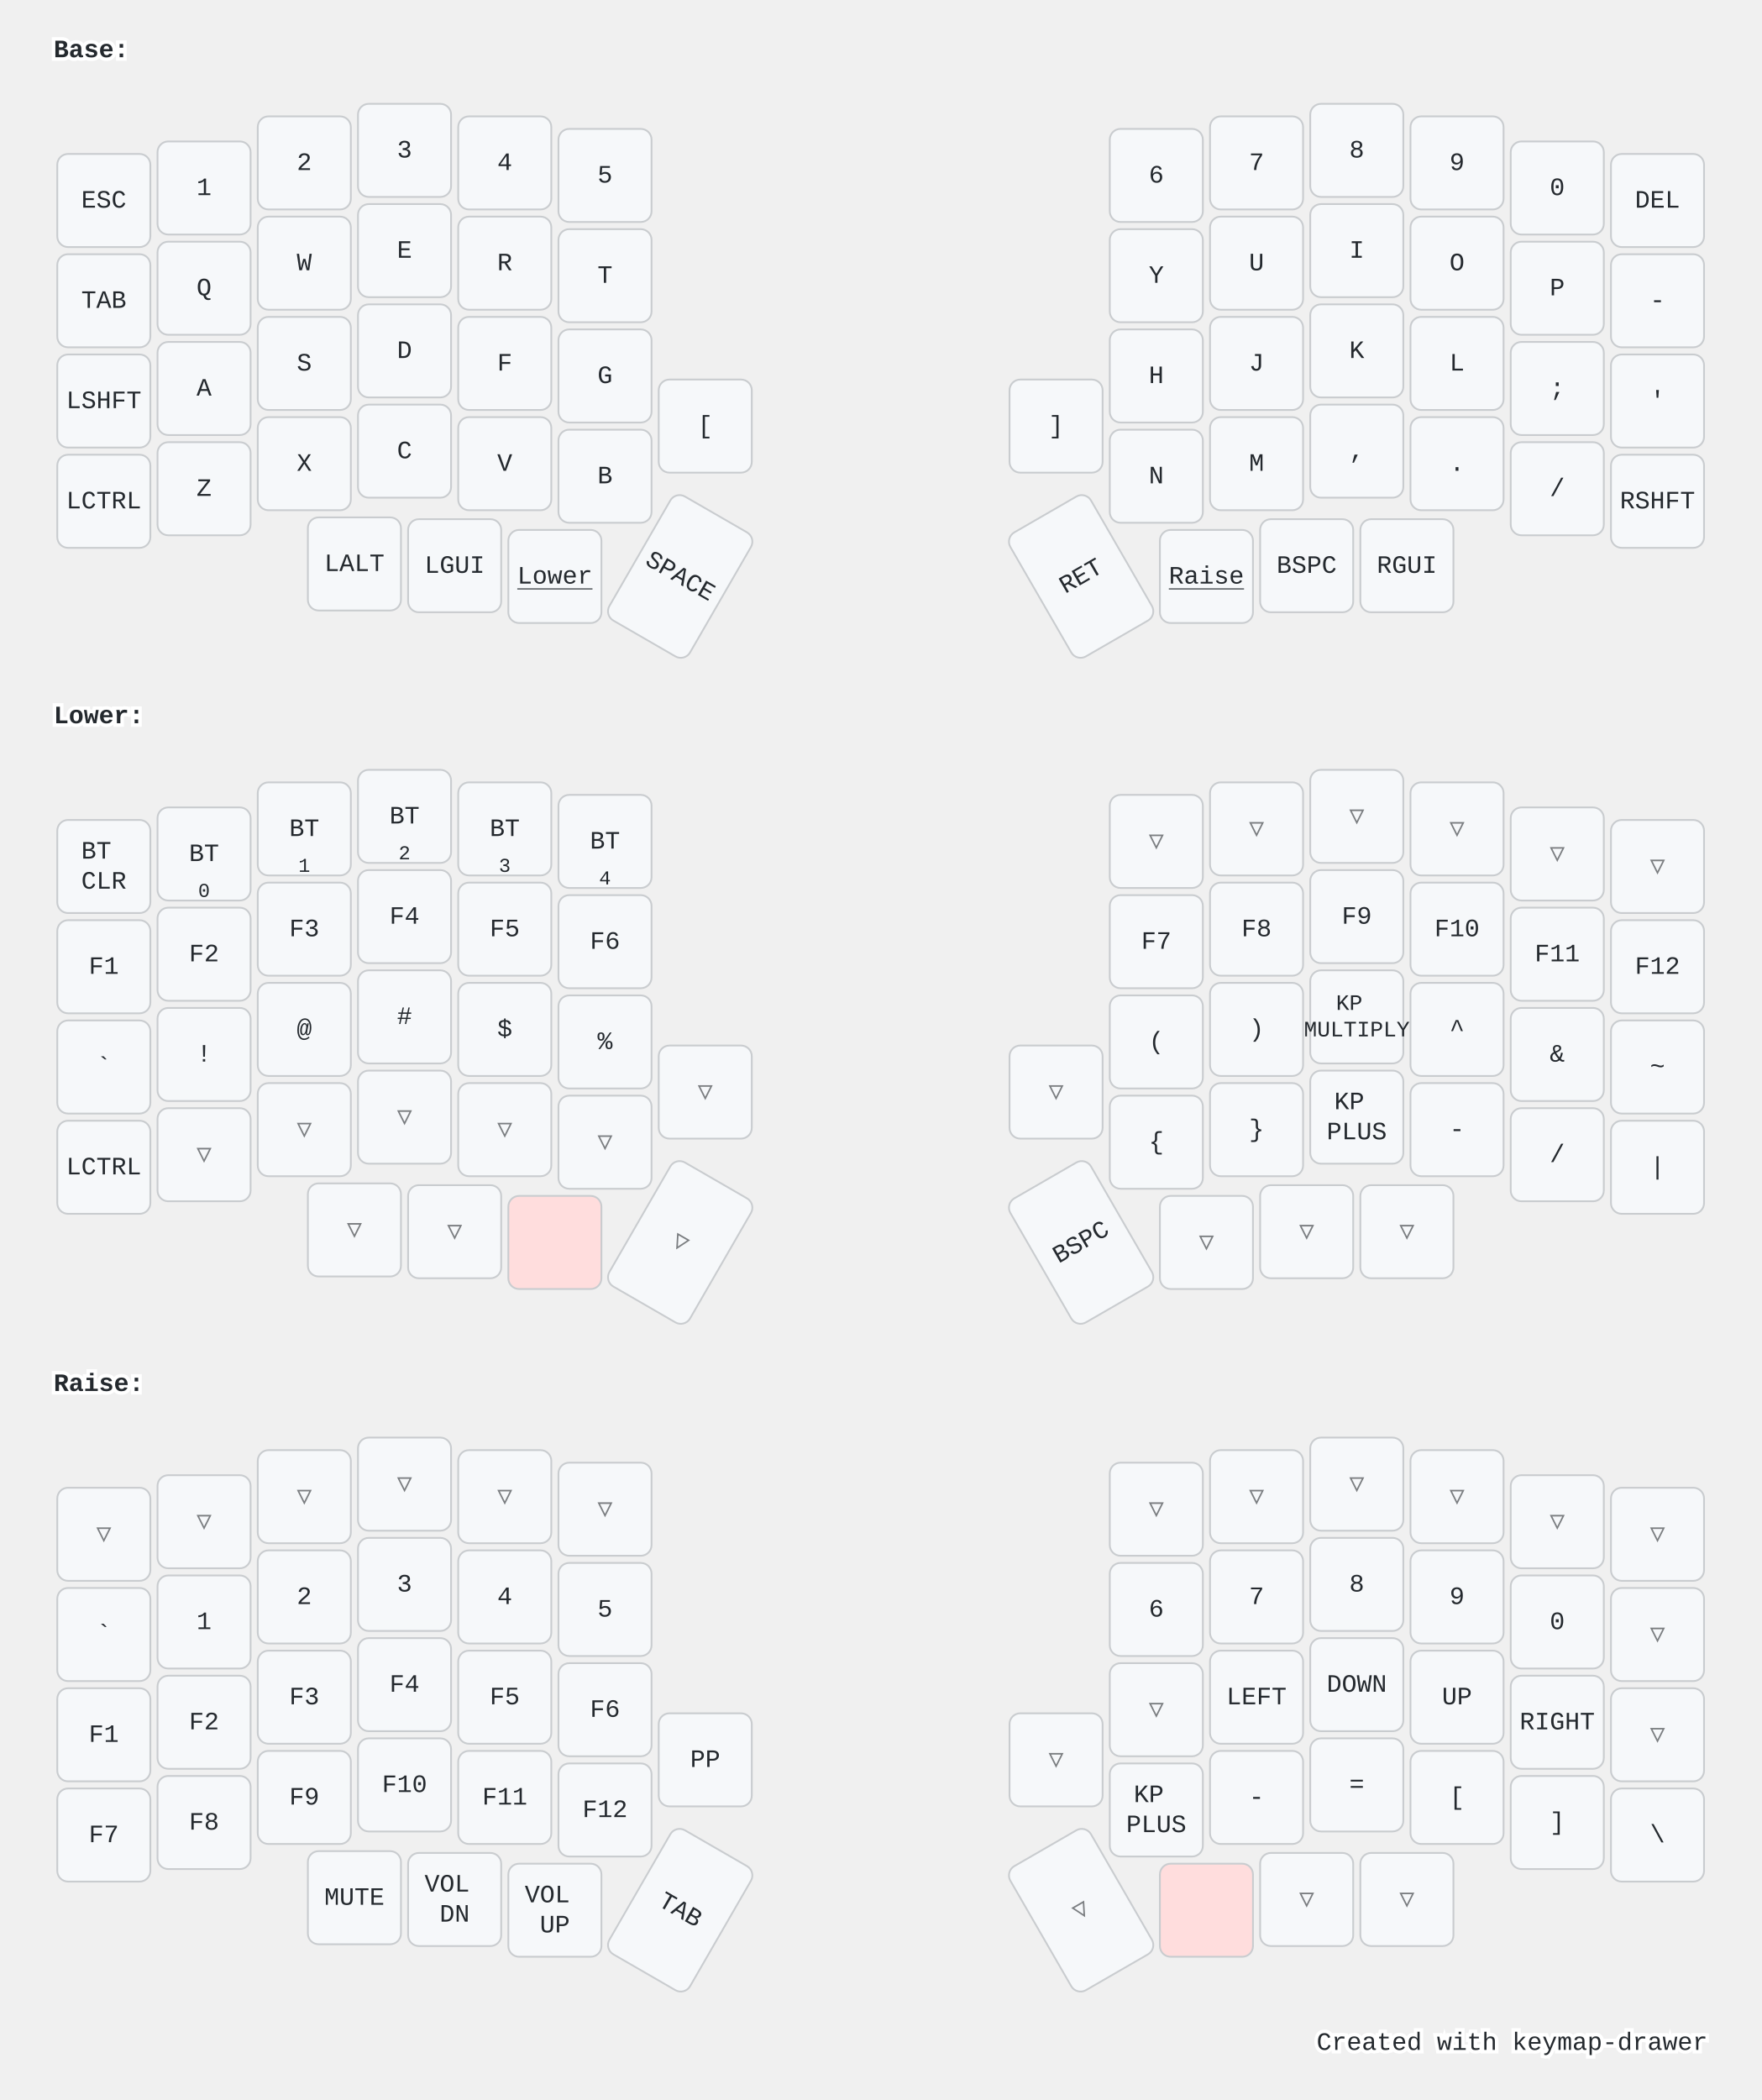
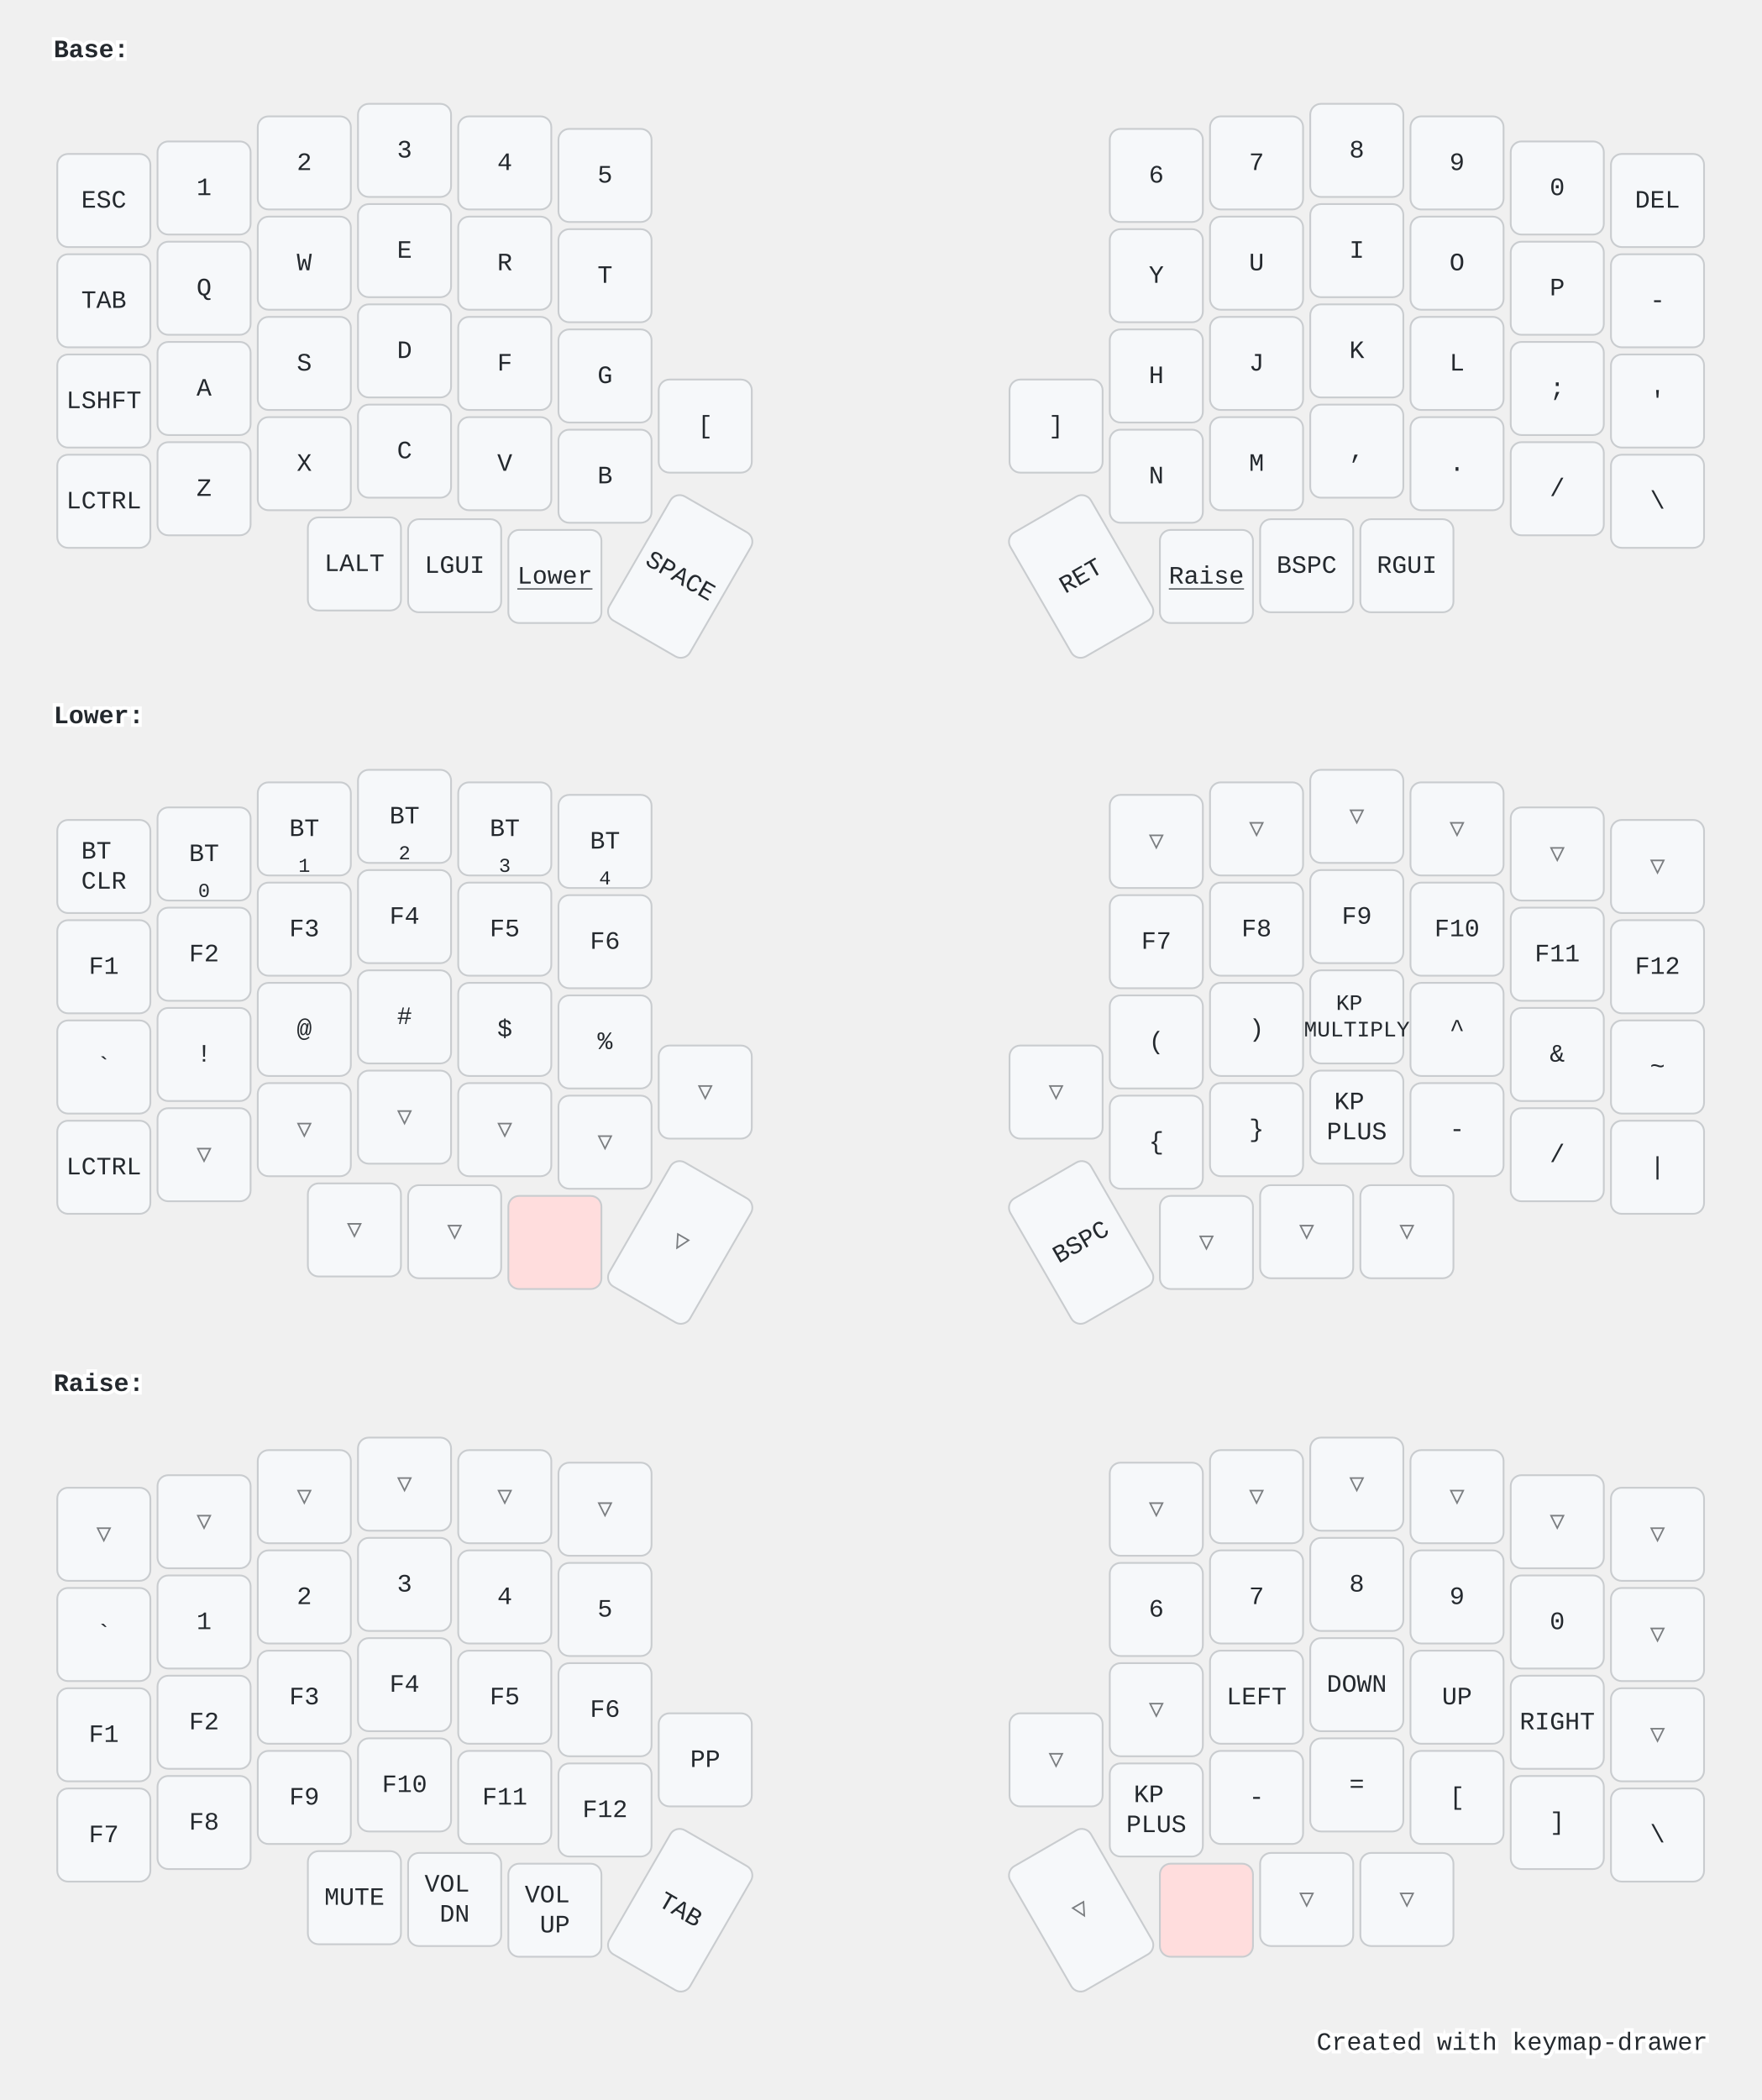
<svg xmlns="http://www.w3.org/2000/svg" width="984" height="1173" viewBox="0 0 984 1173" class="keymap">
  <style>/* inherit to force styles through use tags */
svg path {
    fill: inherit;
}

/* font and background color specifications */
svg.keymap {
    font-family: SFMono-Regular,Consolas,Liberation Mono,Menlo,monospace;
    font-size: 14px;
    font-kerning: normal;
    text-rendering: optimizeLegibility;
    fill: #24292e;
}

/* default key styling */
rect.key {
    fill: #f6f8fa;
}

rect.key, rect.combo {
    stroke: #c9cccf;
    stroke-width: 1;
}

/* default key side styling, only used is draw_key_sides is set */
rect.side {
    filter: brightness(90%);
}

/* color accent for combo boxes */
rect.combo, rect.combo-separate {
    fill: #cdf;
}

/* color accent for held keys */
rect.held, rect.combo.held {
    fill: #fdd;
}

/* color accent for ghost (optional) keys */
rect.ghost, rect.combo.ghost {
    stroke-dasharray: 4, 4;
    stroke-width: 2;
}

text {
    text-anchor: middle;
    dominant-baseline: middle;
}

/* styling for layer labels */
text.label {
    font-weight: bold;
    text-anchor: start;
    stroke: white;
    stroke-width: 4;
    paint-order: stroke;
}

/* styling for optional footer */
text.footer {
    text-anchor: end;
    dominant-baseline: auto;
    stroke: white;
    stroke-width: 4;
    paint-order: stroke;
}

/* styling for combo tap, and key hold/shifted label text */
text.combo, text.hold, text.shifted {
    font-size: 11px;
}

text.hold {
    text-anchor: middle;
    dominant-baseline: auto;
}

text.shifted {
    text-anchor: middle;
    dominant-baseline: hanging;
}

text.layer-activator {
    text-decoration: underline;
}

/* styling for hold/shifted label text in combo box */
text.combo.hold, text.combo.shifted {
    font-size: 8px;
}

/* lighter symbol for transparent keys */
text.trans {
    fill: #7b7e81;
}

/* styling for combo dendrons */
path.combo {
    stroke-width: 1;
    stroke: gray;
    fill: none;
}

/* Start Tabler Icons Cleanup */
/* cannot use height/width with glyphs */
.icon-tabler &gt; path {
    fill: inherit;
    stroke: inherit;
    stroke-width: 2;
}
/* hide tabler's default box */
.icon-tabler &gt; path[stroke="none"][fill="none"] {
    visibility: hidden;
}
/* End Tabler Icons Cleanup */

@media (prefers-color-scheme: dark) {
svg.keymap { fill: #d1d6db; }
rect.key { fill: #3f4750; }
rect.key, rect.combo { stroke: #60666c; }
rect.combo, rect.combo-separate { fill: #1f3d7a; }
rect.held, rect.combo.held { fill: #854747; }
text.label, text.footer { stroke: black; }
text.trans { fill: #7e8184; }
path.combo { stroke: #7f7f7f; }

}</style>
  <g transform="translate(30, 0)" class="layer-Base">
    <text x="0" y="28" class="label" id="Base">Base:</text>
    <g transform="translate(0, 56)">
      <g transform="translate(28, 56)" class="key keypos-0">
        <rect rx="6" ry="6" x="-26" y="-26" width="52" height="52" class="key" />
        <text x="0" y="0" class="key tap">ESC</text>
      </g>
      <g transform="translate(84, 49)" class="key keypos-1">
        <rect rx="6" ry="6" x="-26" y="-26" width="52" height="52" class="key" />
        <text x="0" y="0" class="key tap">1</text>
      </g>
      <g transform="translate(140, 35)" class="key keypos-2">
        <rect rx="6" ry="6" x="-26" y="-26" width="52" height="52" class="key" />
        <text x="0" y="0" class="key tap">2</text>
      </g>
      <g transform="translate(196, 28)" class="key keypos-3">
        <rect rx="6" ry="6" x="-26" y="-26" width="52" height="52" class="key" />
        <text x="0" y="0" class="key tap">3</text>
      </g>
      <g transform="translate(252, 35)" class="key keypos-4">
        <rect rx="6" ry="6" x="-26" y="-26" width="52" height="52" class="key" />
        <text x="0" y="0" class="key tap">4</text>
      </g>
      <g transform="translate(308, 42)" class="key keypos-5">
        <rect rx="6" ry="6" x="-26" y="-26" width="52" height="52" class="key" />
        <text x="0" y="0" class="key tap">5</text>
      </g>
      <g transform="translate(616, 42)" class="key keypos-6">
        <rect rx="6" ry="6" x="-26" y="-26" width="52" height="52" class="key" />
        <text x="0" y="0" class="key tap">6</text>
      </g>
      <g transform="translate(672, 35)" class="key keypos-7">
        <rect rx="6" ry="6" x="-26" y="-26" width="52" height="52" class="key" />
        <text x="0" y="0" class="key tap">7</text>
      </g>
      <g transform="translate(728, 28)" class="key keypos-8">
        <rect rx="6" ry="6" x="-26" y="-26" width="52" height="52" class="key" />
        <text x="0" y="0" class="key tap">8</text>
      </g>
      <g transform="translate(784, 35)" class="key keypos-9">
        <rect rx="6" ry="6" x="-26" y="-26" width="52" height="52" class="key" />
        <text x="0" y="0" class="key tap">9</text>
      </g>
      <g transform="translate(840, 49)" class="key keypos-10">
        <rect rx="6" ry="6" x="-26" y="-26" width="52" height="52" class="key" />
        <text x="0" y="0" class="key tap">0</text>
      </g>
      <g transform="translate(896, 56)" class="key keypos-11">
        <rect rx="6" ry="6" x="-26" y="-26" width="52" height="52" class="key" />
        <text x="0" y="0" class="key tap">DEL</text>
      </g>
      <g transform="translate(28, 112)" class="key keypos-12">
        <rect rx="6" ry="6" x="-26" y="-26" width="52" height="52" class="key" />
        <text x="0" y="0" class="key tap">TAB</text>
      </g>
      <g transform="translate(84, 105)" class="key keypos-13">
        <rect rx="6" ry="6" x="-26" y="-26" width="52" height="52" class="key" />
        <text x="0" y="0" class="key tap">Q</text>
      </g>
      <g transform="translate(140, 91)" class="key keypos-14">
        <rect rx="6" ry="6" x="-26" y="-26" width="52" height="52" class="key" />
        <text x="0" y="0" class="key tap">W</text>
      </g>
      <g transform="translate(196, 84)" class="key keypos-15">
        <rect rx="6" ry="6" x="-26" y="-26" width="52" height="52" class="key" />
        <text x="0" y="0" class="key tap">E</text>
      </g>
      <g transform="translate(252, 91)" class="key keypos-16">
        <rect rx="6" ry="6" x="-26" y="-26" width="52" height="52" class="key" />
        <text x="0" y="0" class="key tap">R</text>
      </g>
      <g transform="translate(308, 98)" class="key keypos-17">
        <rect rx="6" ry="6" x="-26" y="-26" width="52" height="52" class="key" />
        <text x="0" y="0" class="key tap">T</text>
      </g>
      <g transform="translate(616, 98)" class="key keypos-18">
        <rect rx="6" ry="6" x="-26" y="-26" width="52" height="52" class="key" />
        <text x="0" y="0" class="key tap">Y</text>
      </g>
      <g transform="translate(672, 91)" class="key keypos-19">
        <rect rx="6" ry="6" x="-26" y="-26" width="52" height="52" class="key" />
        <text x="0" y="0" class="key tap">U</text>
      </g>
      <g transform="translate(728, 84)" class="key keypos-20">
        <rect rx="6" ry="6" x="-26" y="-26" width="52" height="52" class="key" />
        <text x="0" y="0" class="key tap">I</text>
      </g>
      <g transform="translate(784, 91)" class="key keypos-21">
        <rect rx="6" ry="6" x="-26" y="-26" width="52" height="52" class="key" />
        <text x="0" y="0" class="key tap">O</text>
      </g>
      <g transform="translate(840, 105)" class="key keypos-22">
        <rect rx="6" ry="6" x="-26" y="-26" width="52" height="52" class="key" />
        <text x="0" y="0" class="key tap">P</text>
      </g>
      <g transform="translate(896, 112)" class="key keypos-23">
        <rect rx="6" ry="6" x="-26" y="-26" width="52" height="52" class="key" />
        <text x="0" y="0" class="key tap">-</text>
      </g>
      <g transform="translate(28, 168)" class="key keypos-24">
        <rect rx="6" ry="6" x="-26" y="-26" width="52" height="52" class="key" />
        <text x="0" y="0" class="key tap">LSHFT</text>
      </g>
      <g transform="translate(84, 161)" class="key keypos-25">
        <rect rx="6" ry="6" x="-26" y="-26" width="52" height="52" class="key" />
        <text x="0" y="0" class="key tap">A</text>
      </g>
      <g transform="translate(140, 147)" class="key keypos-26">
        <rect rx="6" ry="6" x="-26" y="-26" width="52" height="52" class="key" />
        <text x="0" y="0" class="key tap">S</text>
      </g>
      <g transform="translate(196, 140)" class="key keypos-27">
        <rect rx="6" ry="6" x="-26" y="-26" width="52" height="52" class="key" />
        <text x="0" y="0" class="key tap">D</text>
      </g>
      <g transform="translate(252, 147)" class="key keypos-28">
        <rect rx="6" ry="6" x="-26" y="-26" width="52" height="52" class="key" />
        <text x="0" y="0" class="key tap">F</text>
      </g>
      <g transform="translate(308, 154)" class="key keypos-29">
        <rect rx="6" ry="6" x="-26" y="-26" width="52" height="52" class="key" />
        <text x="0" y="0" class="key tap">G</text>
      </g>
      <g transform="translate(616, 154)" class="key keypos-30">
        <rect rx="6" ry="6" x="-26" y="-26" width="52" height="52" class="key" />
        <text x="0" y="0" class="key tap">H</text>
      </g>
      <g transform="translate(672, 147)" class="key keypos-31">
        <rect rx="6" ry="6" x="-26" y="-26" width="52" height="52" class="key" />
        <text x="0" y="0" class="key tap">J</text>
      </g>
      <g transform="translate(728, 140)" class="key keypos-32">
        <rect rx="6" ry="6" x="-26" y="-26" width="52" height="52" class="key" />
        <text x="0" y="0" class="key tap">K</text>
      </g>
      <g transform="translate(784, 147)" class="key keypos-33">
        <rect rx="6" ry="6" x="-26" y="-26" width="52" height="52" class="key" />
        <text x="0" y="0" class="key tap">L</text>
      </g>
      <g transform="translate(840, 161)" class="key keypos-34">
        <rect rx="6" ry="6" x="-26" y="-26" width="52" height="52" class="key" />
        <text x="0" y="0" class="key tap">;</text>
      </g>
      <g transform="translate(896, 168)" class="key keypos-35">
        <rect rx="6" ry="6" x="-26" y="-26" width="52" height="52" class="key" />
        <text x="0" y="0" class="key tap">'</text>
      </g>
      <g transform="translate(28, 224)" class="key keypos-36">
        <rect rx="6" ry="6" x="-26" y="-26" width="52" height="52" class="key" />
        <text x="0" y="0" class="key tap">LCTRL</text>
      </g>
      <g transform="translate(84, 217)" class="key keypos-37">
        <rect rx="6" ry="6" x="-26" y="-26" width="52" height="52" class="key" />
        <text x="0" y="0" class="key tap">Z</text>
      </g>
      <g transform="translate(140, 203)" class="key keypos-38">
        <rect rx="6" ry="6" x="-26" y="-26" width="52" height="52" class="key" />
        <text x="0" y="0" class="key tap">X</text>
      </g>
      <g transform="translate(196, 196)" class="key keypos-39">
        <rect rx="6" ry="6" x="-26" y="-26" width="52" height="52" class="key" />
        <text x="0" y="0" class="key tap">C</text>
      </g>
      <g transform="translate(252, 203)" class="key keypos-40">
        <rect rx="6" ry="6" x="-26" y="-26" width="52" height="52" class="key" />
        <text x="0" y="0" class="key tap">V</text>
      </g>
      <g transform="translate(308, 210)" class="key keypos-41">
        <rect rx="6" ry="6" x="-26" y="-26" width="52" height="52" class="key" />
        <text x="0" y="0" class="key tap">B</text>
      </g>
      <g transform="translate(364, 182)" class="key keypos-42">
        <rect rx="6" ry="6" x="-26" y="-26" width="52" height="52" class="key" />
        <text x="0" y="0" class="key tap">[</text>
      </g>
      <g transform="translate(560, 182)" class="key keypos-43">
        <rect rx="6" ry="6" x="-26" y="-26" width="52" height="52" class="key" />
        <text x="0" y="0" class="key tap">]</text>
      </g>
      <g transform="translate(616, 210)" class="key keypos-44">
        <rect rx="6" ry="6" x="-26" y="-26" width="52" height="52" class="key" />
        <text x="0" y="0" class="key tap">N</text>
      </g>
      <g transform="translate(672, 203)" class="key keypos-45">
        <rect rx="6" ry="6" x="-26" y="-26" width="52" height="52" class="key" />
        <text x="0" y="0" class="key tap">M</text>
      </g>
      <g transform="translate(728, 196)" class="key keypos-46">
        <rect rx="6" ry="6" x="-26" y="-26" width="52" height="52" class="key" />
        <text x="0" y="0" class="key tap">,</text>
      </g>
      <g transform="translate(784, 203)" class="key keypos-47">
        <rect rx="6" ry="6" x="-26" y="-26" width="52" height="52" class="key" />
        <text x="0" y="0" class="key tap">.</text>
      </g>
      <g transform="translate(840, 217)" class="key keypos-48">
        <rect rx="6" ry="6" x="-26" y="-26" width="52" height="52" class="key" />
        <text x="0" y="0" class="key tap">/</text>
      </g>
      <g transform="translate(896, 224)" class="key keypos-49">
        <rect rx="6" ry="6" x="-26" y="-26" width="52" height="52" class="key" />
-         <text x="0" y="0" class="key tap">RSHFT</text>
+         <text x="0" y="0" class="key tap">\</text>
      </g>
      <g transform="translate(168, 259)" class="key keypos-50">
        <rect rx="6" ry="6" x="-26" y="-26" width="52" height="52" class="key" />
        <text x="0" y="0" class="key tap">LALT</text>
      </g>
      <g transform="translate(224, 260)" class="key keypos-51">
        <rect rx="6" ry="6" x="-26" y="-26" width="52" height="52" class="key" />
        <text x="0" y="0" class="key tap">LGUI</text>
      </g>
      <g transform="translate(280, 266)" class="key keypos-52">
        <rect rx="6" ry="6" x="-26" y="-26" width="52" height="52" class="key" />
        <a href="#Lower">
          <text x="0" y="0" class="key tap layer-activator">Lower</text>
        </a>
      </g>
      <g transform="translate(350, 266) rotate(30.0)" class="key keypos-53">
        <rect rx="6" ry="6" x="-26" y="-40" width="52" height="80" class="key" />
        <text x="0" y="0" class="key tap">SPACE</text>
      </g>
      <g transform="translate(574, 266) rotate(-30.0)" class="key keypos-54">
        <rect rx="6" ry="6" x="-26" y="-40" width="52" height="80" class="key" />
        <text x="0" y="0" class="key tap">RET</text>
      </g>
      <g transform="translate(644, 266)" class="key keypos-55">
        <rect rx="6" ry="6" x="-26" y="-26" width="52" height="52" class="key" />
        <a href="#Raise">
          <text x="0" y="0" class="key tap layer-activator">Raise</text>
        </a>
      </g>
      <g transform="translate(700, 260)" class="key keypos-56">
        <rect rx="6" ry="6" x="-26" y="-26" width="52" height="52" class="key" />
        <text x="0" y="0" class="key tap">BSPC</text>
      </g>
      <g transform="translate(756, 260)" class="key keypos-57">
        <rect rx="6" ry="6" x="-26" y="-26" width="52" height="52" class="key" />
        <text x="0" y="0" class="key tap">RGUI</text>
      </g>
    </g>
  </g>
  <g transform="translate(30, 372)" class="layer-Lower">
    <text x="0" y="28" class="label" id="Lower">Lower:</text>
    <g transform="translate(0, 56)">
      <g transform="translate(28, 56)" class="key keypos-0">
        <rect rx="6" ry="6" x="-26" y="-26" width="52" height="52" class="key" />
        <text x="0" y="0" class="key tap">
          <tspan x="0" dy="-0.6em">BT</tspan>
          <tspan x="0" dy="1.2em">CLR</tspan>
        </text>
      </g>
      <g transform="translate(84, 49)" class="key keypos-1">
        <rect rx="6" ry="6" x="-26" y="-26" width="52" height="52" class="key" />
        <text x="0" y="0" class="key tap">BT</text>
        <text x="0" y="24" class="key hold">0</text>
      </g>
      <g transform="translate(140, 35)" class="key keypos-2">
        <rect rx="6" ry="6" x="-26" y="-26" width="52" height="52" class="key" />
        <text x="0" y="0" class="key tap">BT</text>
        <text x="0" y="24" class="key hold">1</text>
      </g>
      <g transform="translate(196, 28)" class="key keypos-3">
        <rect rx="6" ry="6" x="-26" y="-26" width="52" height="52" class="key" />
        <text x="0" y="0" class="key tap">BT</text>
        <text x="0" y="24" class="key hold">2</text>
      </g>
      <g transform="translate(252, 35)" class="key keypos-4">
        <rect rx="6" ry="6" x="-26" y="-26" width="52" height="52" class="key" />
        <text x="0" y="0" class="key tap">BT</text>
        <text x="0" y="24" class="key hold">3</text>
      </g>
      <g transform="translate(308, 42)" class="key keypos-5">
        <rect rx="6" ry="6" x="-26" y="-26" width="52" height="52" class="key" />
        <text x="0" y="0" class="key tap">BT</text>
        <text x="0" y="24" class="key hold">4</text>
      </g>
      <g transform="translate(616, 42)" class="key trans keypos-6">
        <rect rx="6" ry="6" x="-26" y="-26" width="52" height="52" class="key trans" />
        <text x="0" y="0" class="key trans tap">▽</text>
      </g>
      <g transform="translate(672, 35)" class="key trans keypos-7">
        <rect rx="6" ry="6" x="-26" y="-26" width="52" height="52" class="key trans" />
        <text x="0" y="0" class="key trans tap">▽</text>
      </g>
      <g transform="translate(728, 28)" class="key trans keypos-8">
        <rect rx="6" ry="6" x="-26" y="-26" width="52" height="52" class="key trans" />
        <text x="0" y="0" class="key trans tap">▽</text>
      </g>
      <g transform="translate(784, 35)" class="key trans keypos-9">
        <rect rx="6" ry="6" x="-26" y="-26" width="52" height="52" class="key trans" />
        <text x="0" y="0" class="key trans tap">▽</text>
      </g>
      <g transform="translate(840, 49)" class="key trans keypos-10">
        <rect rx="6" ry="6" x="-26" y="-26" width="52" height="52" class="key trans" />
        <text x="0" y="0" class="key trans tap">▽</text>
      </g>
      <g transform="translate(896, 56)" class="key trans keypos-11">
        <rect rx="6" ry="6" x="-26" y="-26" width="52" height="52" class="key trans" />
        <text x="0" y="0" class="key trans tap">▽</text>
      </g>
      <g transform="translate(28, 112)" class="key keypos-12">
        <rect rx="6" ry="6" x="-26" y="-26" width="52" height="52" class="key" />
        <text x="0" y="0" class="key tap">F1</text>
      </g>
      <g transform="translate(84, 105)" class="key keypos-13">
        <rect rx="6" ry="6" x="-26" y="-26" width="52" height="52" class="key" />
        <text x="0" y="0" class="key tap">F2</text>
      </g>
      <g transform="translate(140, 91)" class="key keypos-14">
        <rect rx="6" ry="6" x="-26" y="-26" width="52" height="52" class="key" />
        <text x="0" y="0" class="key tap">F3</text>
      </g>
      <g transform="translate(196, 84)" class="key keypos-15">
        <rect rx="6" ry="6" x="-26" y="-26" width="52" height="52" class="key" />
        <text x="0" y="0" class="key tap">F4</text>
      </g>
      <g transform="translate(252, 91)" class="key keypos-16">
        <rect rx="6" ry="6" x="-26" y="-26" width="52" height="52" class="key" />
        <text x="0" y="0" class="key tap">F5</text>
      </g>
      <g transform="translate(308, 98)" class="key keypos-17">
        <rect rx="6" ry="6" x="-26" y="-26" width="52" height="52" class="key" />
        <text x="0" y="0" class="key tap">F6</text>
      </g>
      <g transform="translate(616, 98)" class="key keypos-18">
        <rect rx="6" ry="6" x="-26" y="-26" width="52" height="52" class="key" />
        <text x="0" y="0" class="key tap">F7</text>
      </g>
      <g transform="translate(672, 91)" class="key keypos-19">
        <rect rx="6" ry="6" x="-26" y="-26" width="52" height="52" class="key" />
        <text x="0" y="0" class="key tap">F8</text>
      </g>
      <g transform="translate(728, 84)" class="key keypos-20">
        <rect rx="6" ry="6" x="-26" y="-26" width="52" height="52" class="key" />
        <text x="0" y="0" class="key tap">F9</text>
      </g>
      <g transform="translate(784, 91)" class="key keypos-21">
        <rect rx="6" ry="6" x="-26" y="-26" width="52" height="52" class="key" />
        <text x="0" y="0" class="key tap">F10</text>
      </g>
      <g transform="translate(840, 105)" class="key keypos-22">
        <rect rx="6" ry="6" x="-26" y="-26" width="52" height="52" class="key" />
        <text x="0" y="0" class="key tap">F11</text>
      </g>
      <g transform="translate(896, 112)" class="key keypos-23">
        <rect rx="6" ry="6" x="-26" y="-26" width="52" height="52" class="key" />
        <text x="0" y="0" class="key tap">F12</text>
      </g>
      <g transform="translate(28, 168)" class="key keypos-24">
        <rect rx="6" ry="6" x="-26" y="-26" width="52" height="52" class="key" />
        <text x="0" y="0" class="key tap">`</text>
      </g>
      <g transform="translate(84, 161)" class="key keypos-25">
        <rect rx="6" ry="6" x="-26" y="-26" width="52" height="52" class="key" />
        <text x="0" y="0" class="key tap">!</text>
      </g>
      <g transform="translate(140, 147)" class="key keypos-26">
        <rect rx="6" ry="6" x="-26" y="-26" width="52" height="52" class="key" />
        <text x="0" y="0" class="key tap">@</text>
      </g>
      <g transform="translate(196, 140)" class="key keypos-27">
        <rect rx="6" ry="6" x="-26" y="-26" width="52" height="52" class="key" />
        <text x="0" y="0" class="key tap">#</text>
      </g>
      <g transform="translate(252, 147)" class="key keypos-28">
        <rect rx="6" ry="6" x="-26" y="-26" width="52" height="52" class="key" />
        <text x="0" y="0" class="key tap">$</text>
      </g>
      <g transform="translate(308, 154)" class="key keypos-29">
        <rect rx="6" ry="6" x="-26" y="-26" width="52" height="52" class="key" />
        <text x="0" y="0" class="key tap">%</text>
      </g>
      <g transform="translate(616, 154)" class="key keypos-30">
        <rect rx="6" ry="6" x="-26" y="-26" width="52" height="52" class="key" />
        <text x="0" y="0" class="key tap">(</text>
      </g>
      <g transform="translate(672, 147)" class="key keypos-31">
        <rect rx="6" ry="6" x="-26" y="-26" width="52" height="52" class="key" />
        <text x="0" y="0" class="key tap">)</text>
      </g>
      <g transform="translate(728, 140)" class="key keypos-32">
        <rect rx="6" ry="6" x="-26" y="-26" width="52" height="52" class="key" />
        <text x="0" y="0" class="key tap">
          <tspan x="0" dy="-0.6em" style="font-size: 88%">KP</tspan>
          <tspan x="0" dy="1.2em" style="font-size: 88%">MULTIPLY</tspan>
        </text>
      </g>
      <g transform="translate(784, 147)" class="key keypos-33">
        <rect rx="6" ry="6" x="-26" y="-26" width="52" height="52" class="key" />
        <text x="0" y="0" class="key tap">^</text>
      </g>
      <g transform="translate(840, 161)" class="key keypos-34">
        <rect rx="6" ry="6" x="-26" y="-26" width="52" height="52" class="key" />
        <text x="0" y="0" class="key tap">&amp;</text>
      </g>
      <g transform="translate(896, 168)" class="key keypos-35">
        <rect rx="6" ry="6" x="-26" y="-26" width="52" height="52" class="key" />
        <text x="0" y="0" class="key tap">~</text>
      </g>
      <g transform="translate(28, 224)" class="key keypos-36">
        <rect rx="6" ry="6" x="-26" y="-26" width="52" height="52" class="key" />
        <text x="0" y="0" class="key tap">LCTRL</text>
      </g>
      <g transform="translate(84, 217)" class="key trans keypos-37">
        <rect rx="6" ry="6" x="-26" y="-26" width="52" height="52" class="key trans" />
        <text x="0" y="0" class="key trans tap">▽</text>
      </g>
      <g transform="translate(140, 203)" class="key trans keypos-38">
        <rect rx="6" ry="6" x="-26" y="-26" width="52" height="52" class="key trans" />
        <text x="0" y="0" class="key trans tap">▽</text>
      </g>
      <g transform="translate(196, 196)" class="key trans keypos-39">
        <rect rx="6" ry="6" x="-26" y="-26" width="52" height="52" class="key trans" />
        <text x="0" y="0" class="key trans tap">▽</text>
      </g>
      <g transform="translate(252, 203)" class="key trans keypos-40">
        <rect rx="6" ry="6" x="-26" y="-26" width="52" height="52" class="key trans" />
        <text x="0" y="0" class="key trans tap">▽</text>
      </g>
      <g transform="translate(308, 210)" class="key trans keypos-41">
        <rect rx="6" ry="6" x="-26" y="-26" width="52" height="52" class="key trans" />
        <text x="0" y="0" class="key trans tap">▽</text>
      </g>
      <g transform="translate(364, 182)" class="key trans keypos-42">
        <rect rx="6" ry="6" x="-26" y="-26" width="52" height="52" class="key trans" />
        <text x="0" y="0" class="key trans tap">▽</text>
      </g>
      <g transform="translate(560, 182)" class="key trans keypos-43">
        <rect rx="6" ry="6" x="-26" y="-26" width="52" height="52" class="key trans" />
        <text x="0" y="0" class="key trans tap">▽</text>
      </g>
      <g transform="translate(616, 210)" class="key keypos-44">
        <rect rx="6" ry="6" x="-26" y="-26" width="52" height="52" class="key" />
        <text x="0" y="0" class="key tap">{</text>
      </g>
      <g transform="translate(672, 203)" class="key keypos-45">
        <rect rx="6" ry="6" x="-26" y="-26" width="52" height="52" class="key" />
        <text x="0" y="0" class="key tap">}</text>
      </g>
      <g transform="translate(728, 196)" class="key keypos-46">
        <rect rx="6" ry="6" x="-26" y="-26" width="52" height="52" class="key" />
        <text x="0" y="0" class="key tap">
          <tspan x="0" dy="-0.6em">KP</tspan>
          <tspan x="0" dy="1.2em">PLUS</tspan>
        </text>
      </g>
      <g transform="translate(784, 203)" class="key keypos-47">
        <rect rx="6" ry="6" x="-26" y="-26" width="52" height="52" class="key" />
        <text x="0" y="0" class="key tap">-</text>
      </g>
      <g transform="translate(840, 217)" class="key keypos-48">
        <rect rx="6" ry="6" x="-26" y="-26" width="52" height="52" class="key" />
        <text x="0" y="0" class="key tap">/</text>
      </g>
      <g transform="translate(896, 224)" class="key keypos-49">
        <rect rx="6" ry="6" x="-26" y="-26" width="52" height="52" class="key" />
        <text x="0" y="0" class="key tap">|</text>
      </g>
      <g transform="translate(168, 259)" class="key trans keypos-50">
        <rect rx="6" ry="6" x="-26" y="-26" width="52" height="52" class="key trans" />
        <text x="0" y="0" class="key trans tap">▽</text>
      </g>
      <g transform="translate(224, 260)" class="key trans keypos-51">
        <rect rx="6" ry="6" x="-26" y="-26" width="52" height="52" class="key trans" />
        <text x="0" y="0" class="key trans tap">▽</text>
      </g>
      <g transform="translate(280, 266)" class="key held keypos-52">
        <rect rx="6" ry="6" x="-26" y="-26" width="52" height="52" class="key held" />
      </g>
      <g transform="translate(350, 266) rotate(30.0)" class="key trans keypos-53">
        <rect rx="6" ry="6" x="-26" y="-40" width="52" height="80" class="key trans" />
        <text x="0" y="0" class="key trans tap">▽</text>
      </g>
      <g transform="translate(574, 266) rotate(-30.0)" class="key keypos-54">
        <rect rx="6" ry="6" x="-26" y="-40" width="52" height="80" class="key" />
        <text x="0" y="0" class="key tap">BSPC</text>
      </g>
      <g transform="translate(644, 266)" class="key trans keypos-55">
        <rect rx="6" ry="6" x="-26" y="-26" width="52" height="52" class="key trans" />
        <text x="0" y="0" class="key trans tap">▽</text>
      </g>
      <g transform="translate(700, 260)" class="key trans keypos-56">
        <rect rx="6" ry="6" x="-26" y="-26" width="52" height="52" class="key trans" />
        <text x="0" y="0" class="key trans tap">▽</text>
      </g>
      <g transform="translate(756, 260)" class="key trans keypos-57">
        <rect rx="6" ry="6" x="-26" y="-26" width="52" height="52" class="key trans" />
        <text x="0" y="0" class="key trans tap">▽</text>
      </g>
    </g>
  </g>
  <g transform="translate(30, 745)" class="layer-Raise">
    <text x="0" y="28" class="label" id="Raise">Raise:</text>
    <g transform="translate(0, 56)">
      <g transform="translate(28, 56)" class="key trans keypos-0">
        <rect rx="6" ry="6" x="-26" y="-26" width="52" height="52" class="key trans" />
        <text x="0" y="0" class="key trans tap">▽</text>
      </g>
      <g transform="translate(84, 49)" class="key trans keypos-1">
        <rect rx="6" ry="6" x="-26" y="-26" width="52" height="52" class="key trans" />
        <text x="0" y="0" class="key trans tap">▽</text>
      </g>
      <g transform="translate(140, 35)" class="key trans keypos-2">
        <rect rx="6" ry="6" x="-26" y="-26" width="52" height="52" class="key trans" />
        <text x="0" y="0" class="key trans tap">▽</text>
      </g>
      <g transform="translate(196, 28)" class="key trans keypos-3">
        <rect rx="6" ry="6" x="-26" y="-26" width="52" height="52" class="key trans" />
        <text x="0" y="0" class="key trans tap">▽</text>
      </g>
      <g transform="translate(252, 35)" class="key trans keypos-4">
        <rect rx="6" ry="6" x="-26" y="-26" width="52" height="52" class="key trans" />
        <text x="0" y="0" class="key trans tap">▽</text>
      </g>
      <g transform="translate(308, 42)" class="key trans keypos-5">
        <rect rx="6" ry="6" x="-26" y="-26" width="52" height="52" class="key trans" />
        <text x="0" y="0" class="key trans tap">▽</text>
      </g>
      <g transform="translate(616, 42)" class="key trans keypos-6">
        <rect rx="6" ry="6" x="-26" y="-26" width="52" height="52" class="key trans" />
        <text x="0" y="0" class="key trans tap">▽</text>
      </g>
      <g transform="translate(672, 35)" class="key trans keypos-7">
        <rect rx="6" ry="6" x="-26" y="-26" width="52" height="52" class="key trans" />
        <text x="0" y="0" class="key trans tap">▽</text>
      </g>
      <g transform="translate(728, 28)" class="key trans keypos-8">
        <rect rx="6" ry="6" x="-26" y="-26" width="52" height="52" class="key trans" />
        <text x="0" y="0" class="key trans tap">▽</text>
      </g>
      <g transform="translate(784, 35)" class="key trans keypos-9">
        <rect rx="6" ry="6" x="-26" y="-26" width="52" height="52" class="key trans" />
        <text x="0" y="0" class="key trans tap">▽</text>
      </g>
      <g transform="translate(840, 49)" class="key trans keypos-10">
        <rect rx="6" ry="6" x="-26" y="-26" width="52" height="52" class="key trans" />
        <text x="0" y="0" class="key trans tap">▽</text>
      </g>
      <g transform="translate(896, 56)" class="key trans keypos-11">
        <rect rx="6" ry="6" x="-26" y="-26" width="52" height="52" class="key trans" />
        <text x="0" y="0" class="key trans tap">▽</text>
      </g>
      <g transform="translate(28, 112)" class="key keypos-12">
        <rect rx="6" ry="6" x="-26" y="-26" width="52" height="52" class="key" />
        <text x="0" y="0" class="key tap">`</text>
      </g>
      <g transform="translate(84, 105)" class="key keypos-13">
        <rect rx="6" ry="6" x="-26" y="-26" width="52" height="52" class="key" />
        <text x="0" y="0" class="key tap">1</text>
      </g>
      <g transform="translate(140, 91)" class="key keypos-14">
        <rect rx="6" ry="6" x="-26" y="-26" width="52" height="52" class="key" />
        <text x="0" y="0" class="key tap">2</text>
      </g>
      <g transform="translate(196, 84)" class="key keypos-15">
        <rect rx="6" ry="6" x="-26" y="-26" width="52" height="52" class="key" />
        <text x="0" y="0" class="key tap">3</text>
      </g>
      <g transform="translate(252, 91)" class="key keypos-16">
        <rect rx="6" ry="6" x="-26" y="-26" width="52" height="52" class="key" />
        <text x="0" y="0" class="key tap">4</text>
      </g>
      <g transform="translate(308, 98)" class="key keypos-17">
        <rect rx="6" ry="6" x="-26" y="-26" width="52" height="52" class="key" />
        <text x="0" y="0" class="key tap">5</text>
      </g>
      <g transform="translate(616, 98)" class="key keypos-18">
        <rect rx="6" ry="6" x="-26" y="-26" width="52" height="52" class="key" />
        <text x="0" y="0" class="key tap">6</text>
      </g>
      <g transform="translate(672, 91)" class="key keypos-19">
        <rect rx="6" ry="6" x="-26" y="-26" width="52" height="52" class="key" />
        <text x="0" y="0" class="key tap">7</text>
      </g>
      <g transform="translate(728, 84)" class="key keypos-20">
        <rect rx="6" ry="6" x="-26" y="-26" width="52" height="52" class="key" />
        <text x="0" y="0" class="key tap">8</text>
      </g>
      <g transform="translate(784, 91)" class="key keypos-21">
        <rect rx="6" ry="6" x="-26" y="-26" width="52" height="52" class="key" />
        <text x="0" y="0" class="key tap">9</text>
      </g>
      <g transform="translate(840, 105)" class="key keypos-22">
        <rect rx="6" ry="6" x="-26" y="-26" width="52" height="52" class="key" />
        <text x="0" y="0" class="key tap">0</text>
      </g>
      <g transform="translate(896, 112)" class="key trans keypos-23">
        <rect rx="6" ry="6" x="-26" y="-26" width="52" height="52" class="key trans" />
        <text x="0" y="0" class="key trans tap">▽</text>
      </g>
      <g transform="translate(28, 168)" class="key keypos-24">
        <rect rx="6" ry="6" x="-26" y="-26" width="52" height="52" class="key" />
        <text x="0" y="0" class="key tap">F1</text>
      </g>
      <g transform="translate(84, 161)" class="key keypos-25">
        <rect rx="6" ry="6" x="-26" y="-26" width="52" height="52" class="key" />
        <text x="0" y="0" class="key tap">F2</text>
      </g>
      <g transform="translate(140, 147)" class="key keypos-26">
        <rect rx="6" ry="6" x="-26" y="-26" width="52" height="52" class="key" />
        <text x="0" y="0" class="key tap">F3</text>
      </g>
      <g transform="translate(196, 140)" class="key keypos-27">
        <rect rx="6" ry="6" x="-26" y="-26" width="52" height="52" class="key" />
        <text x="0" y="0" class="key tap">F4</text>
      </g>
      <g transform="translate(252, 147)" class="key keypos-28">
        <rect rx="6" ry="6" x="-26" y="-26" width="52" height="52" class="key" />
        <text x="0" y="0" class="key tap">F5</text>
      </g>
      <g transform="translate(308, 154)" class="key keypos-29">
        <rect rx="6" ry="6" x="-26" y="-26" width="52" height="52" class="key" />
        <text x="0" y="0" class="key tap">F6</text>
      </g>
      <g transform="translate(616, 154)" class="key trans keypos-30">
        <rect rx="6" ry="6" x="-26" y="-26" width="52" height="52" class="key trans" />
        <text x="0" y="0" class="key trans tap">▽</text>
      </g>
      <g transform="translate(672, 147)" class="key keypos-31">
        <rect rx="6" ry="6" x="-26" y="-26" width="52" height="52" class="key" />
        <text x="0" y="0" class="key tap">LEFT</text>
      </g>
      <g transform="translate(728, 140)" class="key keypos-32">
        <rect rx="6" ry="6" x="-26" y="-26" width="52" height="52" class="key" />
        <text x="0" y="0" class="key tap">DOWN</text>
      </g>
      <g transform="translate(784, 147)" class="key keypos-33">
        <rect rx="6" ry="6" x="-26" y="-26" width="52" height="52" class="key" />
        <text x="0" y="0" class="key tap">UP</text>
      </g>
      <g transform="translate(840, 161)" class="key keypos-34">
        <rect rx="6" ry="6" x="-26" y="-26" width="52" height="52" class="key" />
        <text x="0" y="0" class="key tap">RIGHT</text>
      </g>
      <g transform="translate(896, 168)" class="key trans keypos-35">
        <rect rx="6" ry="6" x="-26" y="-26" width="52" height="52" class="key trans" />
        <text x="0" y="0" class="key trans tap">▽</text>
      </g>
      <g transform="translate(28, 224)" class="key keypos-36">
        <rect rx="6" ry="6" x="-26" y="-26" width="52" height="52" class="key" />
        <text x="0" y="0" class="key tap">F7</text>
      </g>
      <g transform="translate(84, 217)" class="key keypos-37">
        <rect rx="6" ry="6" x="-26" y="-26" width="52" height="52" class="key" />
        <text x="0" y="0" class="key tap">F8</text>
      </g>
      <g transform="translate(140, 203)" class="key keypos-38">
        <rect rx="6" ry="6" x="-26" y="-26" width="52" height="52" class="key" />
        <text x="0" y="0" class="key tap">F9</text>
      </g>
      <g transform="translate(196, 196)" class="key keypos-39">
        <rect rx="6" ry="6" x="-26" y="-26" width="52" height="52" class="key" />
        <text x="0" y="0" class="key tap">F10</text>
      </g>
      <g transform="translate(252, 203)" class="key keypos-40">
        <rect rx="6" ry="6" x="-26" y="-26" width="52" height="52" class="key" />
        <text x="0" y="0" class="key tap">F11</text>
      </g>
      <g transform="translate(308, 210)" class="key keypos-41">
        <rect rx="6" ry="6" x="-26" y="-26" width="52" height="52" class="key" />
        <text x="0" y="0" class="key tap">F12</text>
      </g>
      <g transform="translate(364, 182)" class="key keypos-42">
        <rect rx="6" ry="6" x="-26" y="-26" width="52" height="52" class="key" />
        <text x="0" y="0" class="key tap">PP</text>
      </g>
      <g transform="translate(560, 182)" class="key trans keypos-43">
        <rect rx="6" ry="6" x="-26" y="-26" width="52" height="52" class="key trans" />
        <text x="0" y="0" class="key trans tap">▽</text>
      </g>
      <g transform="translate(616, 210)" class="key keypos-44">
        <rect rx="6" ry="6" x="-26" y="-26" width="52" height="52" class="key" />
        <text x="0" y="0" class="key tap">
          <tspan x="0" dy="-0.6em">KP</tspan>
          <tspan x="0" dy="1.2em">PLUS</tspan>
        </text>
      </g>
      <g transform="translate(672, 203)" class="key keypos-45">
        <rect rx="6" ry="6" x="-26" y="-26" width="52" height="52" class="key" />
        <text x="0" y="0" class="key tap">-</text>
      </g>
      <g transform="translate(728, 196)" class="key keypos-46">
        <rect rx="6" ry="6" x="-26" y="-26" width="52" height="52" class="key" />
        <text x="0" y="0" class="key tap">=</text>
      </g>
      <g transform="translate(784, 203)" class="key keypos-47">
        <rect rx="6" ry="6" x="-26" y="-26" width="52" height="52" class="key" />
        <text x="0" y="0" class="key tap">[</text>
      </g>
      <g transform="translate(840, 217)" class="key keypos-48">
        <rect rx="6" ry="6" x="-26" y="-26" width="52" height="52" class="key" />
        <text x="0" y="0" class="key tap">]</text>
      </g>
      <g transform="translate(896, 224)" class="key keypos-49">
        <rect rx="6" ry="6" x="-26" y="-26" width="52" height="52" class="key" />
        <text x="0" y="0" class="key tap">\</text>
      </g>
      <g transform="translate(168, 259)" class="key keypos-50">
        <rect rx="6" ry="6" x="-26" y="-26" width="52" height="52" class="key" />
        <text x="0" y="0" class="key tap">MUTE</text>
      </g>
      <g transform="translate(224, 260)" class="key keypos-51">
        <rect rx="6" ry="6" x="-26" y="-26" width="52" height="52" class="key" />
        <text x="0" y="0" class="key tap">
          <tspan x="0" dy="-0.6em">VOL</tspan>
          <tspan x="0" dy="1.2em">DN</tspan>
        </text>
      </g>
      <g transform="translate(280, 266)" class="key keypos-52">
        <rect rx="6" ry="6" x="-26" y="-26" width="52" height="52" class="key" />
        <text x="0" y="0" class="key tap">
          <tspan x="0" dy="-0.6em">VOL</tspan>
          <tspan x="0" dy="1.2em">UP</tspan>
        </text>
      </g>
      <g transform="translate(350, 266) rotate(30.0)" class="key keypos-53">
        <rect rx="6" ry="6" x="-26" y="-40" width="52" height="80" class="key" />
        <text x="0" y="0" class="key tap">TAB</text>
      </g>
      <g transform="translate(574, 266) rotate(-30.0)" class="key trans keypos-54">
        <rect rx="6" ry="6" x="-26" y="-40" width="52" height="80" class="key trans" />
        <text x="0" y="0" class="key trans tap">▽</text>
      </g>
      <g transform="translate(644, 266)" class="key held keypos-55">
        <rect rx="6" ry="6" x="-26" y="-26" width="52" height="52" class="key held" />
      </g>
      <g transform="translate(700, 260)" class="key trans keypos-56">
        <rect rx="6" ry="6" x="-26" y="-26" width="52" height="52" class="key trans" />
        <text x="0" y="0" class="key trans tap">▽</text>
      </g>
      <g transform="translate(756, 260)" class="key trans keypos-57">
        <rect rx="6" ry="6" x="-26" y="-26" width="52" height="52" class="key trans" />
        <text x="0" y="0" class="key trans tap">▽</text>
      </g>
    </g>
  </g>
  <text x="954.0" y="1145.0" class="footer">Created with <a href="https://github.com/caksoylar/keymap-drawer">keymap-drawer</a>
  </text>
</svg>
